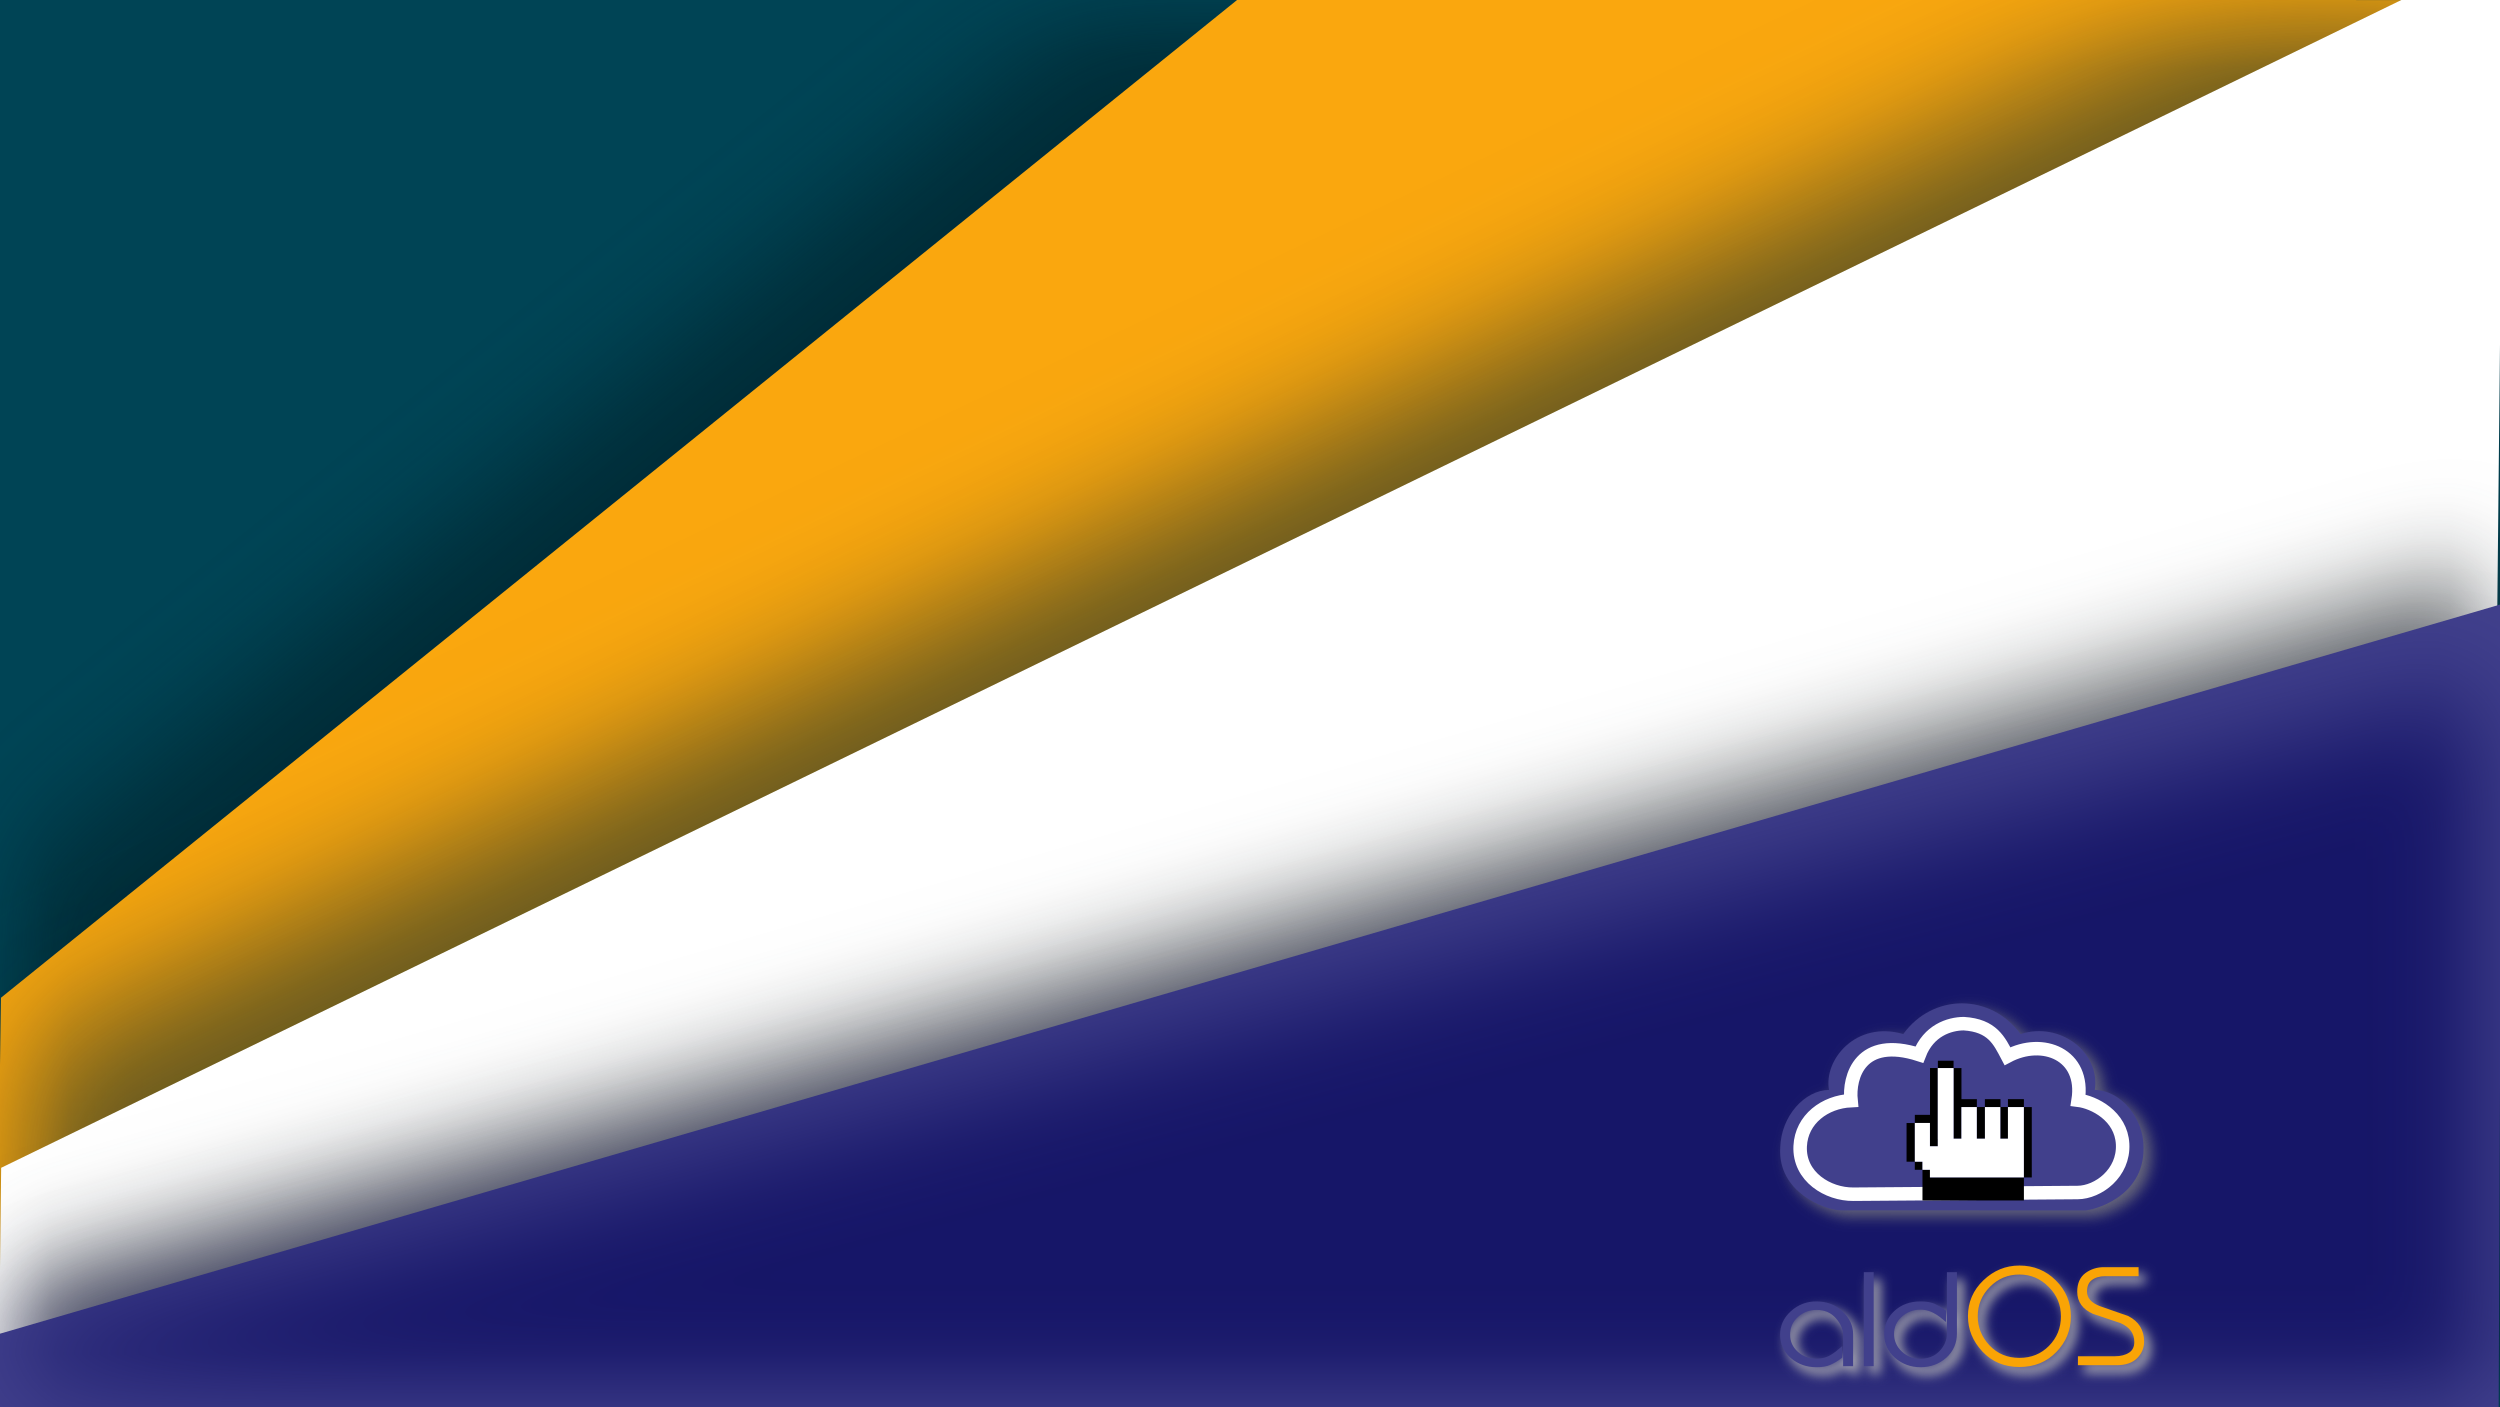
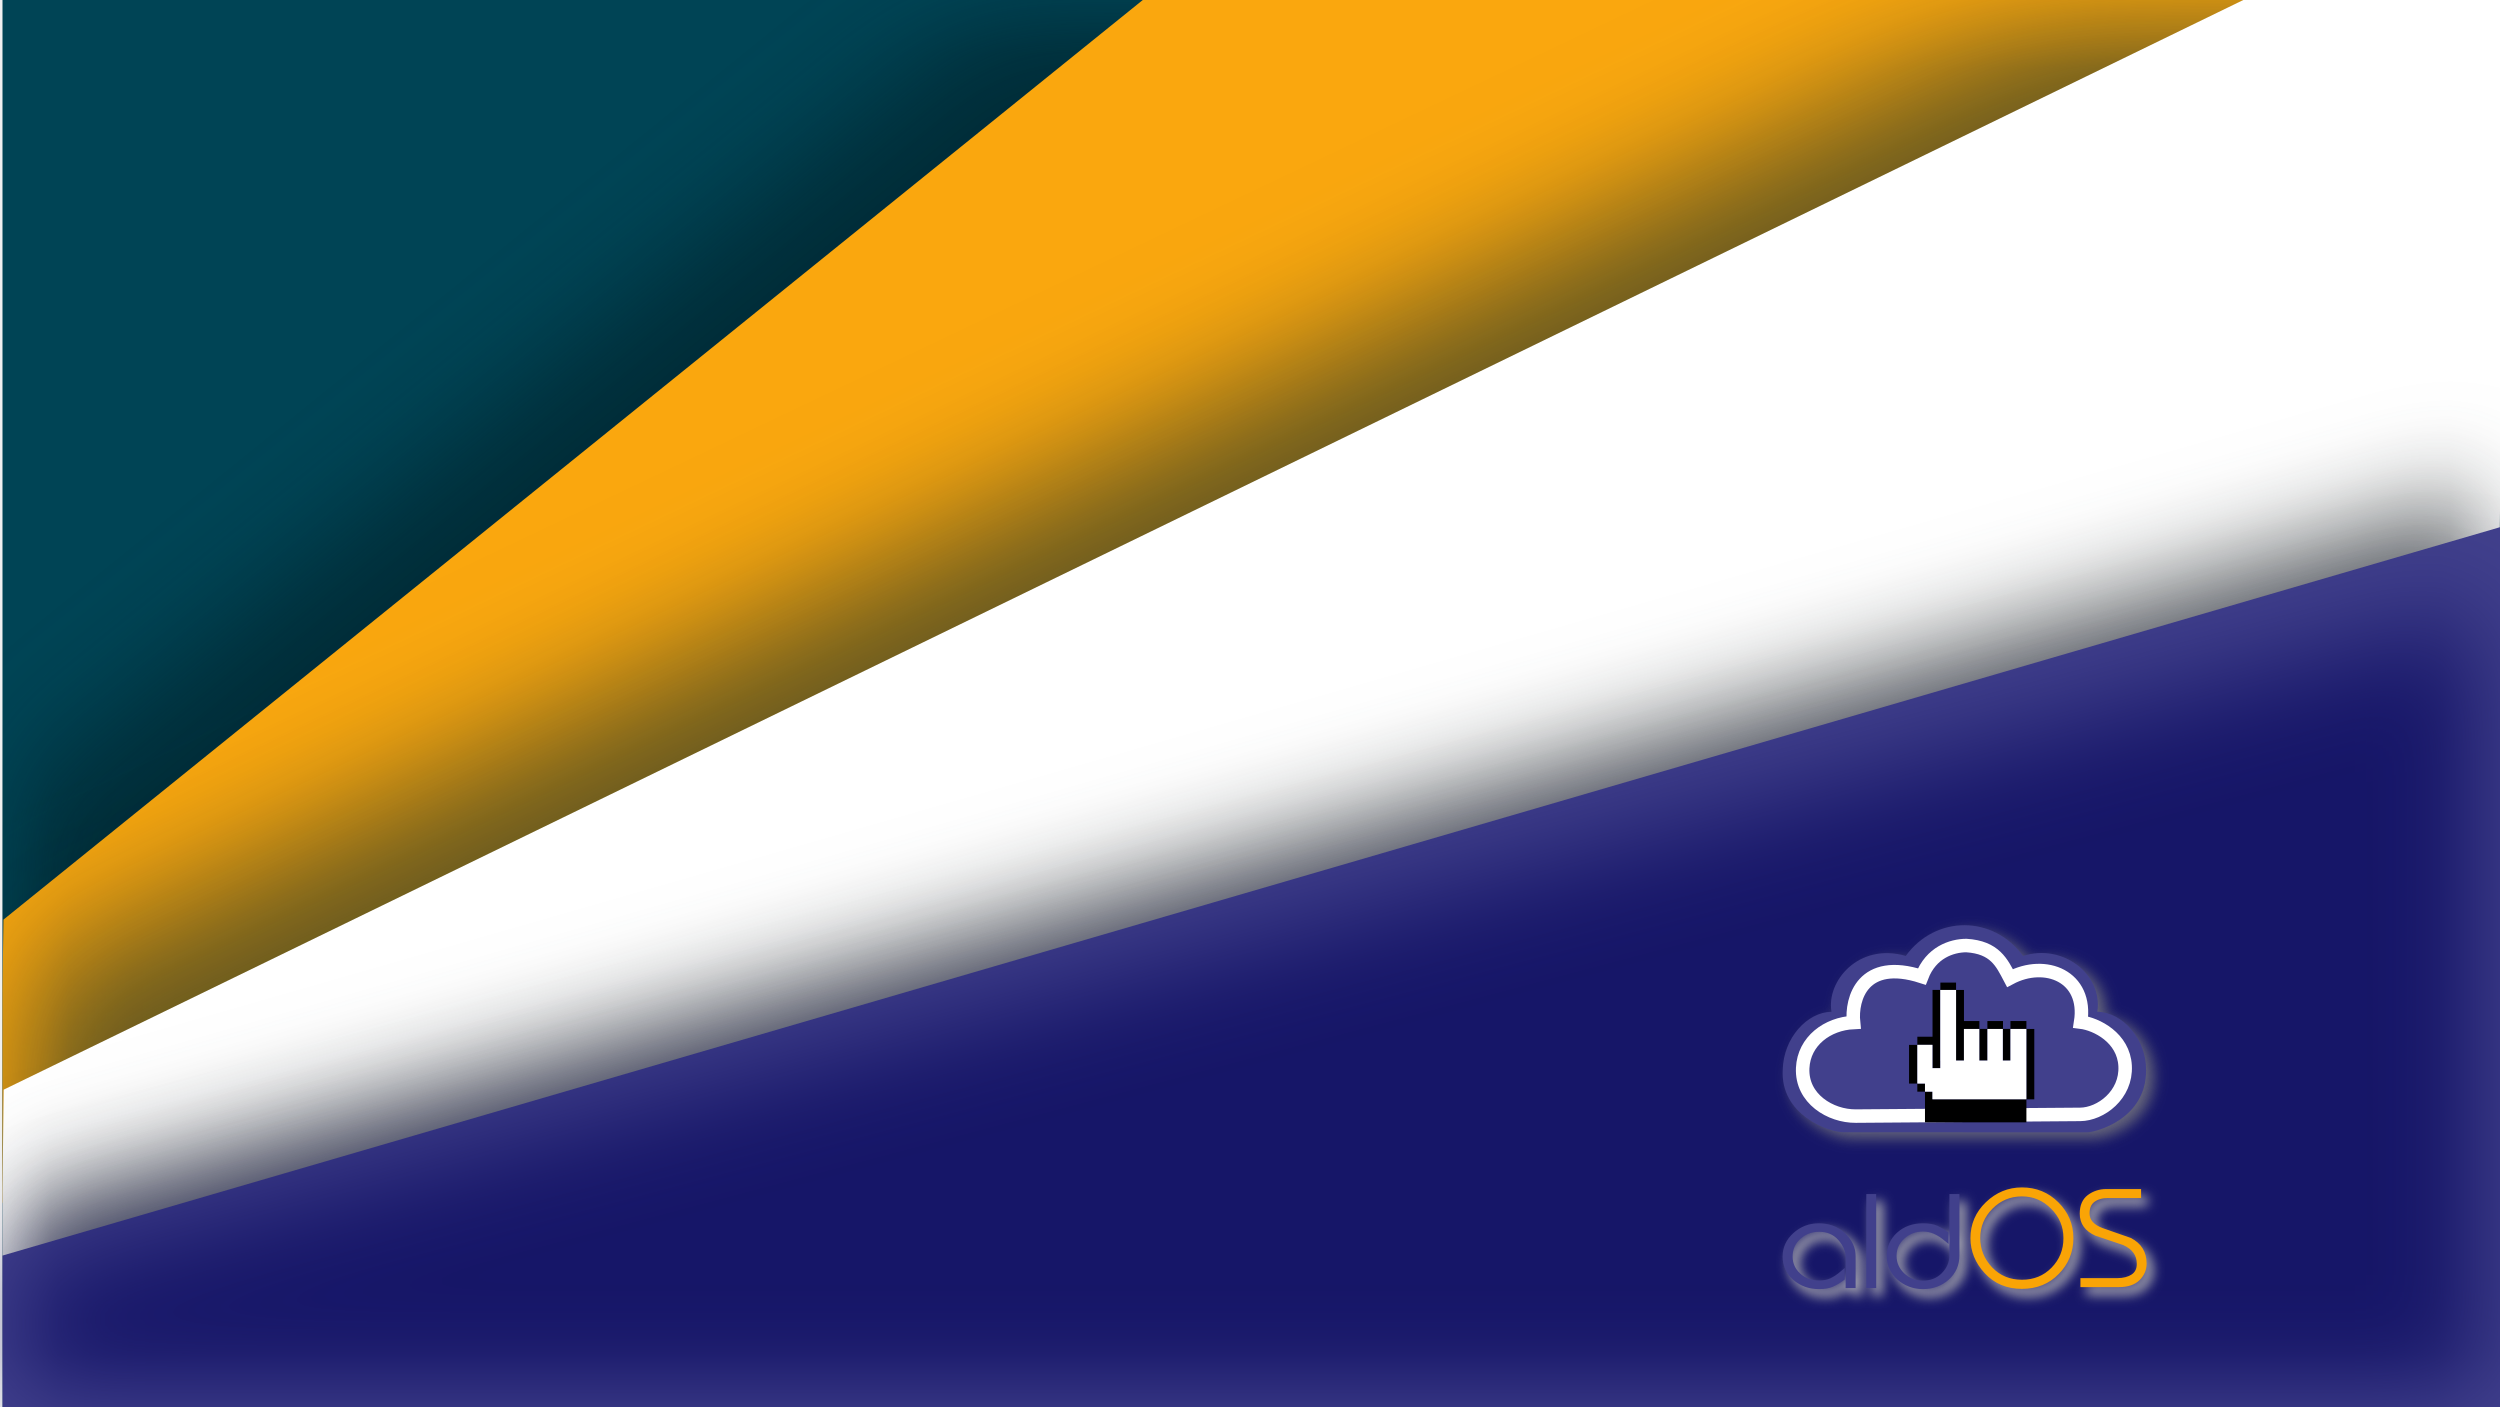
<svg xmlns="http://www.w3.org/2000/svg" xmlns:xlink="http://www.w3.org/1999/xlink" width="1920" height="1080" id="svg2915" version="1.1">
  <defs id="defs2917">
    <linearGradient id="linearGradient924">
      <stop style="stop-color:#d5e5ff;stop-opacity:1" offset="0" id="stop920" />
      <stop style="stop-color:#5599ff;stop-opacity:1" offset="1" id="stop922" />
    </linearGradient>
    <linearGradient id="linearGradient5002">
      <stop style="stop-color:#204a87;stop-opacity:1;" offset="0" id="stop5004" />
      <stop style="stop-color:#204a87;stop-opacity:0;" offset="1" id="stop5006" />
    </linearGradient>
    <linearGradient id="linearGradient3244">
      <stop style="stop-color:#016afa;stop-opacity:1" offset="0" id="stop3246" />
      <stop id="stop4424" offset="0.45" style="stop-color:#417dcd;stop-opacity:0.776" />
      <stop style="stop-color:#2db18b;stop-opacity:1" offset="1" id="stop3248" />
    </linearGradient>
    <linearGradient xlink:href="#linearGradient5002" id="linearGradient5008" x1="1148.466" y1="779.214" x2="1138.274" y2="782.449" gradientUnits="userSpaceOnUse" />
    <linearGradient xlink:href="#linearGradient5002" id="linearGradient5012" gradientUnits="userSpaceOnUse" x1="1148.466" y1="779.214" x2="1138.274" y2="782.449" gradientTransform="matrix(0.497709,0,0,0.497709,565.9282,392.8866)" />
    <linearGradient xlink:href="#linearGradient5002-4" id="linearGradient5008-5" x1="1148.466" y1="779.214" x2="1138.274" y2="782.449" gradientUnits="userSpaceOnUse" />
    <linearGradient id="linearGradient5002-4">
      <stop style="stop-color:#204a87;stop-opacity:1;" offset="0" id="stop5004-9" />
      <stop style="stop-color:#204a87;stop-opacity:0;" offset="1" id="stop5006-8" />
    </linearGradient>
    <clipPath clipPathUnits="userSpaceOnUse" id="clipPath927">
      <rect y="69.785" x="-260.973" height="1200" width="1920" id="rect929" style="opacity:0.99;fill:url(#linearGradient931);fill-opacity:1;fill-rule:evenodd;stroke:none" />
    </clipPath>
    <linearGradient xlink:href="#linearGradient924" id="linearGradient931" gradientUnits="userSpaceOnUse" gradientTransform="translate(6e-5)" x1="668.059" y1="1272.882" x2="655.672" y2="65.14" />
    <clipPath clipPathUnits="userSpaceOnUse" id="clipPath933">
      <rect y="69.785" x="-260.973" height="1200" width="1920" id="rect935" style="opacity:0.99;fill:url(#linearGradient937);fill-opacity:1;fill-rule:evenodd;stroke:none" />
    </clipPath>
    <linearGradient xlink:href="#linearGradient924" id="linearGradient937" gradientUnits="userSpaceOnUse" gradientTransform="translate(6e-5)" x1="668.059" y1="1272.882" x2="655.672" y2="65.14" />
    <clipPath clipPathUnits="userSpaceOnUse" id="clipPath939">
      <rect y="69.785" x="-260.973" height="1200" width="1920" id="rect941" style="opacity:0.99;fill:url(#linearGradient943);fill-opacity:1;fill-rule:evenodd;stroke:none" />
    </clipPath>
    <linearGradient xlink:href="#linearGradient924" id="linearGradient943" gradientUnits="userSpaceOnUse" gradientTransform="translate(6e-5)" x1="668.059" y1="1272.882" x2="655.672" y2="65.14" />
    <filter style="color-interpolation-filters:sRGB" id="filter1160" x="-0.05" width="1.1" y="-0.13" height="1.26">
      <feGaussianBlur stdDeviation="39.912" id="feGaussianBlur1162" />
    </filter>
    <filter style="color-interpolation-filters:sRGB" id="filter1179" x="-0.068" width="1.136" y="-0.109" height="1.219">
      <feGaussianBlur stdDeviation="54.72" id="feGaussianBlur1181" />
    </filter>
    <filter style="color-interpolation-filters:sRGB" id="filter1198" x="-0.054" width="1.109" y="-0.106" height="1.213">
      <feGaussianBlur stdDeviation="43.612" id="feGaussianBlur1200" />
    </filter>
    <clipPath clipPathUnits="userSpaceOnUse" id="clipPath1217">
      <rect y="-74.322" x="-169.689" height="1083.151" width="1733.042" id="rect1219" style="opacity:1;fill:#004455;fill-opacity:1;fill-rule:evenodd;stroke:none;stroke-width:0.903" />
    </clipPath>
    <clipPath clipPathUnits="userSpaceOnUse" id="clipPath1221">
      <rect y="69.785" x="-260.973" height="1200" width="1920" id="rect1223" style="opacity:1;fill:#004455;fill-opacity:1;fill-rule:evenodd;stroke:none" />
    </clipPath>
    <clipPath clipPathUnits="userSpaceOnUse" id="clipPath1225">
      <rect y="50.856" x="-243.059" height="1201.694" width="1896.558" id="rect1227" style="opacity:1;fill:#004455;fill-opacity:1;fill-rule:evenodd;stroke:none;stroke-width:0.995" />
    </clipPath>
    <clipPath clipPathUnits="userSpaceOnUse" id="clipPath1229">
      <rect y="69.785" x="-260.973" height="1200" width="1920" id="rect1231" style="opacity:1;fill:#004455;fill-opacity:1;fill-rule:evenodd;stroke:none" />
    </clipPath>
    <clipPath clipPathUnits="userSpaceOnUse" id="clipPath1233">
      <rect y="58.137" x="-250.387" height="1202.031" width="1882.559" id="rect1235" style="opacity:1;fill:#004455;fill-opacity:1;fill-rule:evenodd;stroke:none;stroke-width:0.991" />
    </clipPath>
    <clipPath clipPathUnits="userSpaceOnUse" id="clipPath1237">
      <rect y="69.785" x="-260.973" height="1200" width="1920" id="rect1239" style="opacity:1;fill:#004455;fill-opacity:1;fill-rule:evenodd;stroke:none" />
    </clipPath>
    <clipPath clipPathUnits="userSpaceOnUse" id="clipPath1241">
      <rect y="69.785" x="-260.973" height="1200" width="1920" id="rect1243" style="opacity:1;fill:#004455;fill-opacity:1;fill-rule:evenodd;stroke:none" />
    </clipPath>
    <clipPath clipPathUnits="userSpaceOnUse" id="clipPath1245">
      <rect y="69.785" x="-260.973" height="1200" width="1920" id="rect1247" style="opacity:1;fill:#004455;fill-opacity:1;fill-rule:evenodd;stroke:none" />
    </clipPath>
    <clipPath clipPathUnits="userSpaceOnUse" id="clipPath1221-4">
      <rect y="69.785" x="-260.973" height="1200" width="1920" id="rect1223-7" style="opacity:1;fill:#004455;fill-opacity:1;fill-rule:evenodd;stroke:none" />
    </clipPath>
    <filter style="color-interpolation-filters:sRGB" id="filter1274" x="-0.058" width="1.116" y="-0.152" height="1.303">
      <feGaussianBlur stdDeviation="46.563" id="feGaussianBlur1276" />
    </filter>
    <clipPath clipPathUnits="userSpaceOnUse" id="clipPath1229-6">
      <rect y="69.785" x="-260.973" height="1200" width="1920" id="rect1231-9" style="opacity:1;fill:#004455;fill-opacity:1;fill-rule:evenodd;stroke:none" />
    </clipPath>
    <clipPath clipPathUnits="userSpaceOnUse" id="clipPath1217-7">
      <rect y="-74.322" x="-169.689" height="1083.151" width="1733.042" id="rect1219-4" style="opacity:1;fill:#004455;fill-opacity:1;fill-rule:evenodd;stroke:none;stroke-width:0.903" />
    </clipPath>
    <filter style="color-interpolation-filters:sRGB" id="filter1052-7-5" x="-0.038" width="1.076" y="-0.14" height="1.28">
      <feGaussianBlur stdDeviation="3.366" id="feGaussianBlur1054-5-2" />
    </filter>
    <filter style="color-interpolation-filters:sRGB" id="filter1138-3-5" x="-0.047" width="1.094" y="-0.083" height="1.165">
      <feGaussianBlur stdDeviation="4.186" id="feGaussianBlur1140-5-4" />
    </filter>
  </defs>
  <g id="layer1" transform="translate(260.9733,-69.78507)">
-     <rect y="69.785" x="-260.973" height="1200" width="1920" id="rect9055" style="opacity:1;fill:#004455;fill-opacity:1;fill-rule:evenodd;stroke:none" clip-path="url(#clipPath1245)" />
-     <path style="opacity:0.7;fill:#00222b;fill-opacity:1;stroke:none;stroke-width:0.807;stroke-miterlimit:4;stroke-dasharray:none;stroke-opacity:0.776;filter:url(#filter1198)" d="M -305.593,786.15 645.365,18.568 1613.817,20.076 1599.972,1003.583 H -308.667 Z" id="rect920-3-6-5" clip-path="url(#clipPath1241)" />
-     <path style="opacity:1;fill:#faa70e;fill-opacity:1;stroke:none;stroke-width:0.807;stroke-miterlimit:4;stroke-dasharray:none;stroke-opacity:0.776" d="M -260.243,836.056 690.716,68.473 1659.167,69.982 1645.322,1053.489 H -263.317 Z" id="rect920-3-6" clip-path="url(#clipPath1237)" />
-     <path style="opacity:0.6;fill:#00222b;fill-opacity:1;stroke:none;stroke-width:0.894;stroke-miterlimit:4;stroke-dasharray:none;stroke-opacity:0.776;filter:url(#filter1179)" d="M -288.407,895.075 1633.799,-40.151 1621.516,1161.398 H -291.488 Z" id="rect920-3-1" transform="matrix(1.019889,0,0,0.9983108,-5.606453,11.74662)" clip-path="url(#clipPath1233)" />
-     <path style="opacity:1;fill:#ffffff;fill-opacity:1;stroke:none;stroke-width:0.894;stroke-miterlimit:4;stroke-dasharray:none;stroke-opacity:0.776" d="M -260.083,966.649 1662.124,31.423 1649.841,1232.972 H -263.163 Z" id="rect920-3" clip-path="url(#clipPath1229)" />
-     <path style="opacity:0.7;fill:#1c2224;fill-opacity:1;stroke:none;stroke-width:0.896;stroke-miterlimit:4;stroke-dasharray:none;stroke-opacity:0.776;filter:url(#filter1160)" d="m -254.837,1043.721 1921.927,-560.516 -3.093,737.033 H -256.649 Z" id="rect920-6" transform="matrix(1.01236,0,0,0.9985905,-14.91034,19.00087)" clip-path="url(#clipPath1225)" />
-     <path style="opacity:1;fill:#41408c;fill-opacity:1;stroke:none;stroke-width:0.896;stroke-miterlimit:4;stroke-dasharray:none;stroke-opacity:0.776" d="M -261.351,1094.166 1660.575,533.65 1657.482,1270.682 H -263.163 Z" id="rect920" clip-path="url(#clipPath1221)" />
-     <path transform="matrix(1.004447,0,0,0.9143842,-5.032892,105.1685)" style="opacity:0.658;fill:#000055;fill-opacity:1;stroke:none;stroke-width:0.896;stroke-miterlimit:4;stroke-dasharray:none;stroke-opacity:0.776;filter:url(#filter1274)" d="M -261.351,1094.166 1660.575,533.65 1657.482,1270.682 H -263.163 Z" id="rect920-65" clip-path="url(#clipPath1221-4)" />
-     <g transform="matrix(1.308588,0,0,1.308588,1084.102,805.395)" id="g1244-6-7" clip-path="url(#clipPath1217-7)">
+     <rect y="69.785" x="-260.973" height="1200" width="1920" id="rect9055" style="fill:#004455;fill-opacity:1;fill-rule:evenodd;stroke:none" clip-path="url(#clipPath1245)" transform="translate(1.924108,-60.00001)" />
+     <path style="opacity:0.7;fill:#00222b;fill-opacity:1;stroke:none;stroke-width:0.807;stroke-miterlimit:4;stroke-dasharray:none;stroke-opacity:0.776;filter:url(#filter1198)" d="M -305.593,786.15 645.365,18.568 1613.817,20.076 1599.972,1003.583 H -308.667 Z" id="rect920-3-6-5" clip-path="url(#clipPath1241)" transform="translate(1.924108,-60.00001)" />
+     <path style="fill:#faa70e;fill-opacity:1;stroke:none;stroke-width:0.807;stroke-miterlimit:4;stroke-dasharray:none;stroke-opacity:0.776" d="M -260.243,836.056 690.716,68.473 1659.167,69.982 1645.322,1053.489 H -263.317 Z" id="rect920-3-6" clip-path="url(#clipPath1237)" transform="translate(1.924108,-60.00001)" />
+     <path style="opacity:0.6;fill:#00222b;fill-opacity:1;stroke:none;stroke-width:0.894;stroke-miterlimit:4;stroke-dasharray:none;stroke-opacity:0.776;filter:url(#filter1179)" d="M -288.407,895.075 1633.799,-40.151 1621.516,1161.398 H -291.488 Z" id="rect920-3-1" transform="matrix(1.019889,0,0,0.9983108,-3.682345,-48.25339)" clip-path="url(#clipPath1233)" />
+     <path style="fill:#ffffff;fill-opacity:1;stroke:none;stroke-width:0.894;stroke-miterlimit:4;stroke-dasharray:none;stroke-opacity:0.776" d="M -260.083,966.649 1662.124,31.423 1649.841,1232.972 H -263.163 Z" id="rect920-3" clip-path="url(#clipPath1229)" transform="translate(1.924108,-60.00001)" />
+     <path style="opacity:0.7;fill:#1c2224;fill-opacity:1;stroke:none;stroke-width:0.896;stroke-miterlimit:4;stroke-dasharray:none;stroke-opacity:0.776;filter:url(#filter1160)" d="m -254.837,1043.721 1921.927,-560.516 -3.093,737.033 H -256.649 Z" id="rect920-6" transform="matrix(1.01236,0,0,0.9985905,-12.98623,-40.99914)" clip-path="url(#clipPath1225)" />
+     <path style="fill:#41408c;fill-opacity:1;stroke:none;stroke-width:0.896;stroke-miterlimit:4;stroke-dasharray:none;stroke-opacity:0.776" d="M -261.351,1094.166 1660.575,533.65 1657.482,1270.682 H -263.163 Z" id="rect920" clip-path="url(#clipPath1221)" transform="translate(1.924108,-60.00001)" />
+     <path transform="matrix(1.004447,0,0,0.9143842,-3.108784,45.16852)" style="opacity:0.658;fill:#000055;fill-opacity:1;stroke:none;stroke-width:0.896;stroke-miterlimit:4;stroke-dasharray:none;stroke-opacity:0.776;filter:url(#filter1274)" d="M -261.351,1094.166 1660.575,533.65 1657.482,1270.682 H -263.163 Z" id="rect920-65" clip-path="url(#clipPath1221-4)" />
+     <g transform="matrix(1.308588,0,0,1.308588,1086.027,745.395)" id="g1244-6-7" clip-path="url(#clipPath1217-7)">
      <g id="g1190-2-4">
        <g transform="translate(3.600002,4.3)" id="g1090-3-9-4" style="fill:#808080;stroke:#cccccc;filter:url(#filter1052-7-5)">
          <g aria-label="OS" transform="matrix(1.007341,0,0,0.9927122,-63.9768,-45.4014)" id="text2806-6-1-3" style="font-style:normal;font-variant:normal;font-weight:normal;font-stretch:normal;font-size:80.511px;line-height:1.25;font-family:Architekt;-inkscape-font-specification:'Architekt, Normal';font-variant-ligatures:normal;font-variant-caps:normal;font-variant-numeric:normal;opacity:1;fill:#808080;fill-opacity:1;stroke:#cccccc;stroke-width:2.013;stroke-opacity:1">
            <path d="m 248.645,257.648 q 0,11.916 -8.212,20.45 -8.132,8.534 -20.772,8.534 -12.721,0 -20.852,-8.856 -8.132,-8.856 -8.132,-20.128 0,-12.077 8.695,-20.53 8.695,-8.454 20.289,-8.454 12.157,0 20.53,8.534 8.454,8.534 8.454,20.45 z m -28.984,-25.683 q -10.466,0 -17.874,7.568 -7.407,7.568 -7.407,18.115 0,10.225 7.166,17.954 7.166,7.649 18.115,7.649 10.789,0 17.954,-7.407 7.246,-7.488 7.246,-18.196 0,-10.628 -7.488,-18.115 -7.407,-7.568 -17.712,-7.568 z" style="fill:#808080;fill-opacity:1;stroke:#cccccc;stroke-width:2.013;stroke-opacity:1" id="path135-7-2-0" />
            <path d="m 276.169,285.586 h -21.416 v -3.301 h 20.611 q 5.153,0 8.695,-2.254 3.543,-2.335 3.543,-7.166 0,-8.212 -8.615,-12.077 l -16.022,-5.475 q -8.615,-3.865 -8.615,-12.157 0,-6.924 4.348,-10.225 4.428,-3.301 10.144,-3.301 h 19.242 v 3.301 h -18.357 q -5.153,0 -8.454,2.496 -3.22,2.496 -3.22,7.568 0,6.521 8.293,9.661 l 16.344,5.797 q 8.615,4.509 8.615,14.251 0,5.153 -3.784,9.017 -3.784,3.865 -11.352,3.865 z" style="fill:#808080;fill-opacity:1;stroke:#cccccc;stroke-width:2.013;stroke-opacity:1" id="path137-5-7-7" />
          </g>
          <g aria-label="ald" transform="matrix(1.041993,0,0,0.9391079,-64.83845,-38.79839)" id="text2798-3-0-8" style="font-style:normal;font-weight:normal;font-size:81.587px;line-height:1.25;font-family:sans-serif;opacity:1;fill:#808080;fill-opacity:1;stroke:#cccccc;stroke-width:2.04;stroke-opacity:1">
            <path d="m 112.372,290.682 q -1.632,1.387 -3.019,2.284 -1.305,0.897 -3.1,1.795 -2.774,1.387 -7.343,1.387 -8.077,0 -13.788,-5.466 -5.711,-5.548 -5.711,-13.87 0,-8.077 5.711,-13.87 5.793,-5.874 13.625,-5.874 8.567,0 14.115,5.956 5.63,5.956 5.63,13.462 v 19.01 h -3.59 v -18.112 q 0,-6.119 -4.406,-11.585 -4.324,-5.466 -11.585,-5.466 -6.527,0 -11.259,4.732 -4.65,4.732 -4.65,11.749 0,6.69 4.569,11.341 4.569,4.65 11.341,4.65 3.998,0 6.853,-1.469 2.937,-1.469 6.609,-4.977 z" style="font-style:normal;font-variant:normal;font-weight:normal;font-stretch:normal;font-size:81.587px;font-family:Architekt;-inkscape-font-specification:'Architekt, Normal';font-variant-ligatures:normal;font-variant-caps:normal;font-variant-numeric:normal;fill:#808080;fill-opacity:1;stroke:#cccccc;stroke-width:2.04;stroke-opacity:1" id="path128-5-9-6" />
            <path d="m 130.07,295.496 h -3.508 v -56.703 h 3.508 z" style="font-style:normal;font-variant:normal;font-weight:normal;font-stretch:normal;font-size:81.587px;font-family:Architekt;-inkscape-font-specification:'Architekt, Normal';font-variant-ligatures:normal;font-variant-caps:normal;font-variant-numeric:normal;fill:#808080;fill-opacity:1;stroke:#cccccc;stroke-width:2.04;stroke-opacity:1" id="path130-6-3-8" />
            <path d="m 176.964,276.078 q 0,8.73 -5.711,14.441 -5.711,5.63 -13.788,5.63 -7.832,0 -13.707,-5.63 -2.774,-2.774 -4.243,-6.282 -1.469,-3.508 -1.469,-7.751 0,-8.159 5.466,-13.788 5.548,-5.63 13.951,-5.63 4.814,0 7.669,1.469 2.856,1.469 5.711,3.753 v 4.324 q -3.753,-3.508 -6.935,-4.977 -3.1,-1.469 -6.445,-1.469 -6.609,0 -11.259,4.732 -4.65,4.65 -4.65,11.504 0,6.772 4.65,11.667 4.65,4.814 11.259,4.814 6.935,0 11.422,-5.058 4.487,-5.14 4.487,-11.749 v -37.285 h 3.59 z" style="font-style:normal;font-variant:normal;font-weight:normal;font-stretch:normal;font-size:81.587px;font-family:Architekt;-inkscape-font-specification:'Architekt, Normal';font-variant-ligatures:normal;font-variant-caps:normal;font-variant-numeric:normal;fill:#808080;fill-opacity:1;stroke:#cccccc;stroke-width:2.04;stroke-opacity:1" id="path132-2-6-8" />
          </g>
        </g>
        <g id="g1090-0-4">
          <g aria-label="OS" transform="matrix(1.007341,0,0,0.9927122,-63.9768,-45.4014)" id="text2806-36-6-3" style="font-style:normal;font-variant:normal;font-weight:normal;font-stretch:normal;font-size:80.511px;line-height:1.25;font-family:Architekt;-inkscape-font-specification:'Architekt, Normal';font-variant-ligatures:normal;font-variant-caps:normal;font-variant-numeric:normal;opacity:1;fill:#f9a406;fill-opacity:1;stroke:#faa405;stroke-width:2.013;stroke-opacity:1">
            <path d="m 248.645,257.648 q 0,11.916 -8.212,20.45 -8.132,8.534 -20.772,8.534 -12.721,0 -20.852,-8.856 -8.132,-8.856 -8.132,-20.128 0,-12.077 8.695,-20.53 8.695,-8.454 20.289,-8.454 12.157,0 20.53,8.534 8.454,8.534 8.454,20.45 z m -28.984,-25.683 q -10.466,0 -17.874,7.568 -7.407,7.568 -7.407,18.115 0,10.225 7.166,17.954 7.166,7.649 18.115,7.649 10.789,0 17.954,-7.407 7.246,-7.488 7.246,-18.196 0,-10.628 -7.488,-18.115 -7.407,-7.568 -17.712,-7.568 z" style="fill:#f9a406;fill-opacity:1;stroke:#faa405;stroke-width:2.013;stroke-opacity:1" id="path135-75-2-1" />
            <path d="m 276.169,285.586 h -21.416 v -3.301 h 20.611 q 5.153,0 8.695,-2.254 3.543,-2.335 3.543,-7.166 0,-8.212 -8.615,-12.077 l -16.022,-5.475 q -8.615,-3.865 -8.615,-12.157 0,-6.924 4.348,-10.225 4.428,-3.301 10.144,-3.301 h 19.242 v 3.301 h -18.357 q -5.153,0 -8.454,2.496 -3.22,2.496 -3.22,7.568 0,6.521 8.293,9.661 l 16.344,5.797 q 8.615,4.509 8.615,14.251 0,5.153 -3.784,9.017 -3.784,3.865 -11.352,3.865 z" style="fill:#f9a406;fill-opacity:1;stroke:#faa405;stroke-width:2.013;stroke-opacity:1" id="path137-3-6-4" />
          </g>
          <g aria-label="ald" transform="matrix(1.041993,0,0,0.9391079,-64.83845,-38.79839)" id="text2798-5-1-9" style="font-style:normal;font-weight:normal;font-size:81.587px;line-height:1.25;font-family:sans-serif;opacity:1;fill:#41408c;fill-opacity:1;stroke:#41408c;stroke-width:2.04;stroke-opacity:1">
            <path d="m 112.372,290.682 q -1.632,1.387 -3.019,2.284 -1.305,0.897 -3.1,1.795 -2.774,1.387 -7.343,1.387 -8.077,0 -13.788,-5.466 -5.711,-5.548 -5.711,-13.87 0,-8.077 5.711,-13.87 5.793,-5.874 13.625,-5.874 8.567,0 14.115,5.956 5.63,5.956 5.63,13.462 v 19.01 h -3.59 v -18.112 q 0,-6.119 -4.406,-11.585 -4.324,-5.466 -11.585,-5.466 -6.527,0 -11.259,4.732 -4.65,4.732 -4.65,11.749 0,6.69 4.569,11.341 4.569,4.65 11.341,4.65 3.998,0 6.853,-1.469 2.937,-1.469 6.609,-4.977 z" style="font-style:normal;font-variant:normal;font-weight:normal;font-stretch:normal;font-size:81.587px;font-family:Architekt;-inkscape-font-specification:'Architekt, Normal';font-variant-ligatures:normal;font-variant-caps:normal;font-variant-numeric:normal;fill:#41408c;fill-opacity:1;stroke:#41408c;stroke-width:2.04;stroke-opacity:1" id="path128-6-8-2" />
            <path d="m 130.07,295.496 h -3.508 v -56.703 h 3.508 z" style="font-style:normal;font-variant:normal;font-weight:normal;font-stretch:normal;font-size:81.587px;font-family:Architekt;-inkscape-font-specification:'Architekt, Normal';font-variant-ligatures:normal;font-variant-caps:normal;font-variant-numeric:normal;fill:#41408c;fill-opacity:1;stroke:#41408c;stroke-width:2.04;stroke-opacity:1" id="path130-2-7-0" />
            <path d="m 176.964,276.078 q 0,8.73 -5.711,14.441 -5.711,5.63 -13.788,5.63 -7.832,0 -13.707,-5.63 -2.774,-2.774 -4.243,-6.282 -1.469,-3.508 -1.469,-7.751 0,-8.159 5.466,-13.788 5.548,-5.63 13.951,-5.63 4.814,0 7.669,1.469 2.856,1.469 5.711,3.753 v 4.324 q -3.753,-3.508 -6.935,-4.977 -3.1,-1.469 -6.445,-1.469 -6.609,0 -11.259,4.732 -4.65,4.65 -4.65,11.504 0,6.772 4.65,11.667 4.65,4.814 11.259,4.814 6.935,0 11.422,-5.058 4.487,-5.14 4.487,-11.749 v -37.285 h 3.59 z" style="font-style:normal;font-variant:normal;font-weight:normal;font-stretch:normal;font-size:81.587px;font-family:Architekt;-inkscape-font-specification:'Architekt, Normal';font-variant-ligatures:normal;font-variant-caps:normal;font-variant-numeric:normal;fill:#41408c;fill-opacity:1;stroke:#41408c;stroke-width:2.04;stroke-opacity:1" id="path132-9-9-6" />
          </g>
        </g>
      </g>
      <g id="g1219-2-8">
        <path d="m 50.036,81.1 c -3.136,-17.814 15.864,-40.814 43.589,-32.77 17.457,-24.022 51.274,-24.044 68.834,0 23.441,-7.55 46.946,10.956 43.589,32.77 14.851,0.186 28.851,16.186 28.595,34.186 0.256,29 -29.744,36.584 -34.81,36.581 L 57.073,151.802 c -9.173,-0.004 -37.173,-10.516 -35.655,-36.696 0.482,-18.821 14.482,-33.821 28.618,-34.006 z" style="opacity:0.74;fill:#808080;fill-opacity:1;stroke-width:2.015;filter:url(#filter1138-3-5)" id="rect1948-4-0-9" />
        <path d="M 45.536,77.514 C 42.4,59.7 61.4,36.7 89.126,44.744 c 17.457,-24.022 51.274,-24.044 68.834,0 23.441,-7.55 46.946,10.956 43.589,32.77 14.851,0.186 28.851,16.186 28.595,34.186 0.256,29 -29.744,36.584 -34.81,36.581 L 52.573,148.216 c -9.173,-0.004 -37.173,-10.516 -35.655,-36.696 0.482,-18.821 14.482,-33.821 28.618,-34.006 z" style="opacity:1;fill:#41408c;fill-opacity:1;stroke-width:2.015" id="rect1948-1-2-2" />
        <path id="rect1948-3-2-3-6" style="opacity:1;fill:none;fill-opacity:1;stroke:#ffffff;stroke-width:7.919;stroke-miterlimit:4;stroke-dasharray:none" d="M 58.467,83.795 C 57,69.7 64,45.7 98.554,56.839 104,42.7 116,38.7 124.654,38.635 141.494,39.7 145.483,48.7 150.263,57.753 171,46.7 196,56.7 191.765,83.564 201,84.7 217,92.7 217.861,109.28 c 0.888,17.11 -14.356,28.365 -26.401,28.457 L 59.797,138.74 C 45,138.853 27.787,128.59 28.626,110.543 29.368,94.608 43.242,84.533 58.467,83.795 Z" />
        <path style="opacity:1;fill:#000000;fill-opacity:1;stroke:none;stroke-width:9.537;stroke-miterlimit:4;stroke-dasharray:none;stroke-opacity:0.776" d="m 109.443,60.386 v 4.324 h 9.199 v -4.324 z m 9.199,4.324 v 41.453 h 4.637 V 87.591 h 9.033 v 18.564 h 4.746 V 87.591 h 9.08 v 18.564 h 4.432 V 87.57 h 9.355 V 82.943 h -9.359 v 4.627 h -4.379 v -4.617 h -9.158 v 4.617 h -4.697 v -4.617 h -9.053 V 64.711 Z m -13.812,-0.033 V 92.154 h -8.912 v 4.76 h 8.912 v 13.691 h 4.57 V 96.914 92.154 64.677 Z m 55.09,22.922 v 41.275 h -55.09 v -4.449 h -4.43 V 142.4 h 4.43 55.096 V 128.896 H 164.556 V 87.599 Z M 91.056,96.951 v 22.701 h 4.861 V 96.951 Z m 4.844,22.709 V 124.4 h 4.5 v -4.74 z" id="rect880-7-6" />
        <path style="opacity:1;fill:#ffffff;fill-opacity:1;stroke:none;stroke-width:9.951;stroke-miterlimit:4;stroke-dasharray:none;stroke-opacity:0.776" d="M 109.374,64.701 V 106.4 h 0.025 v 4.205 H 104.777 V 96.914 h -8.859 v 22.73 h 4.482 V 124.4 h 4.369 v 4.465 h 4.631 v -0.002 H 159.898 V 106.15 h -0.01 V 87.599 h -9.33 V 106.15 h -4.482 V 87.599 h -9.018 V 106.15 h -4.783 V 87.599 h -9.016 V 106.15 H 118.648 V 64.701 Z" id="rect993-5-4" />
      </g>
    </g>
  </g>
</svg>
